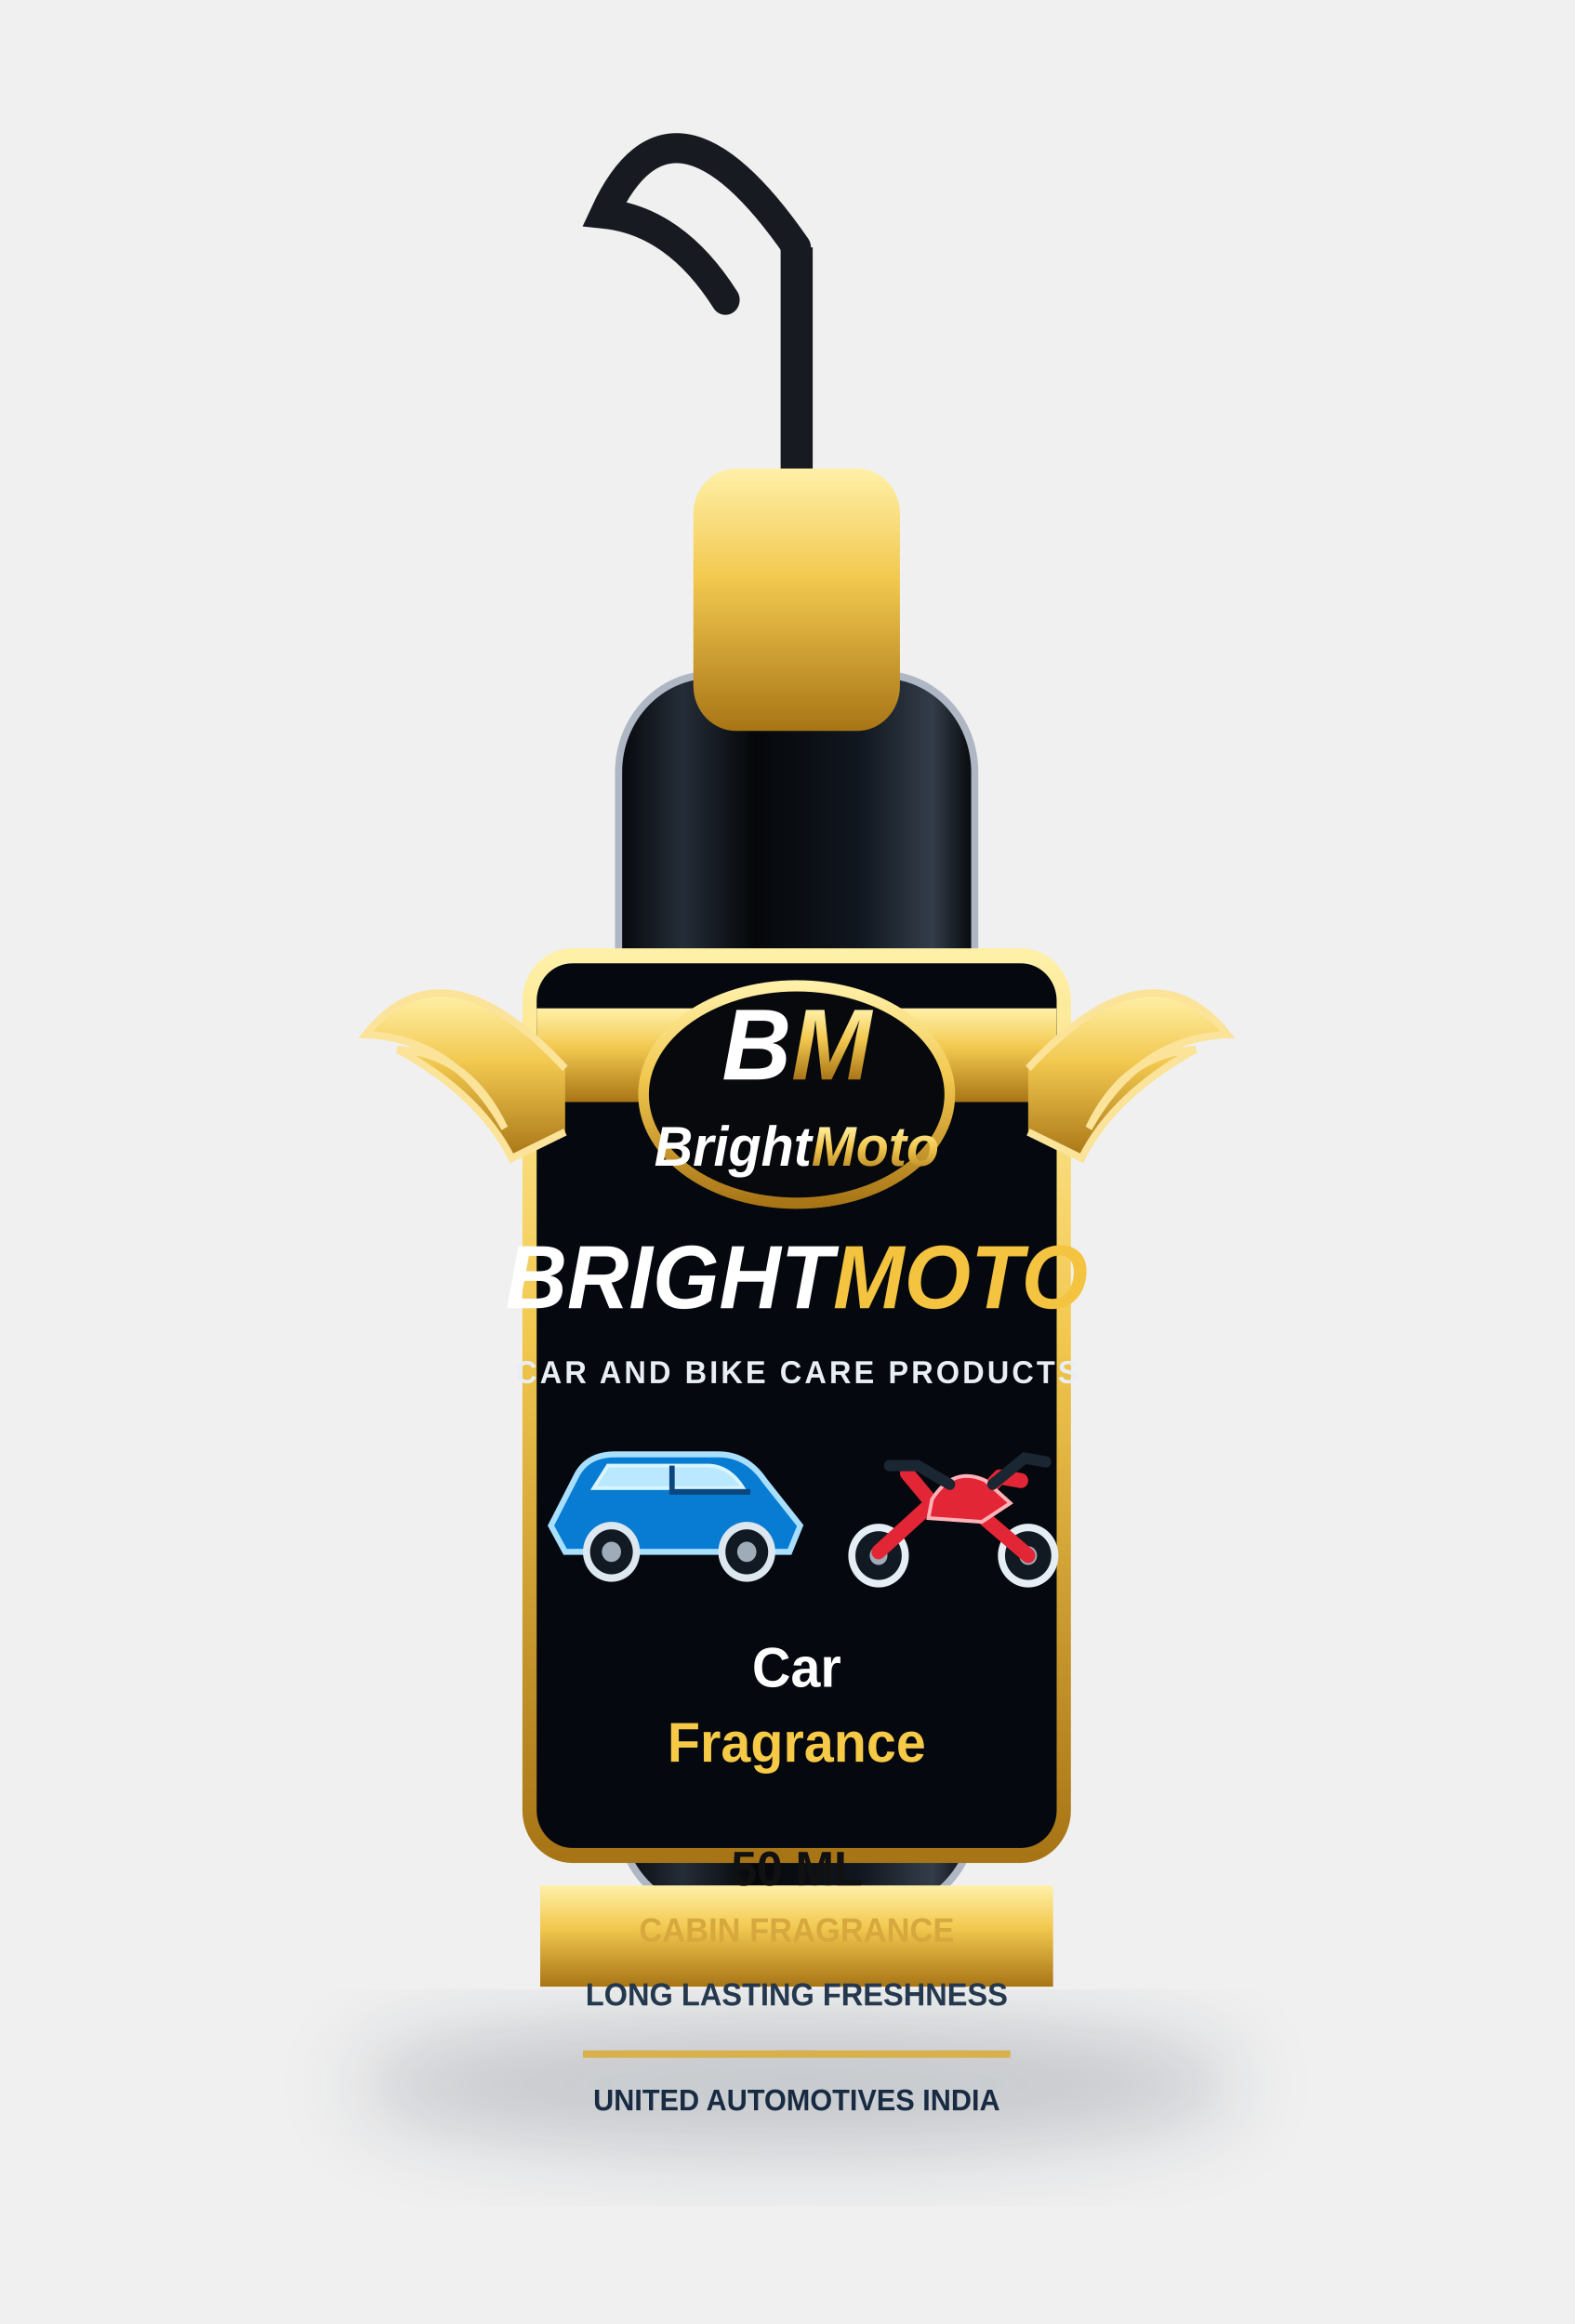
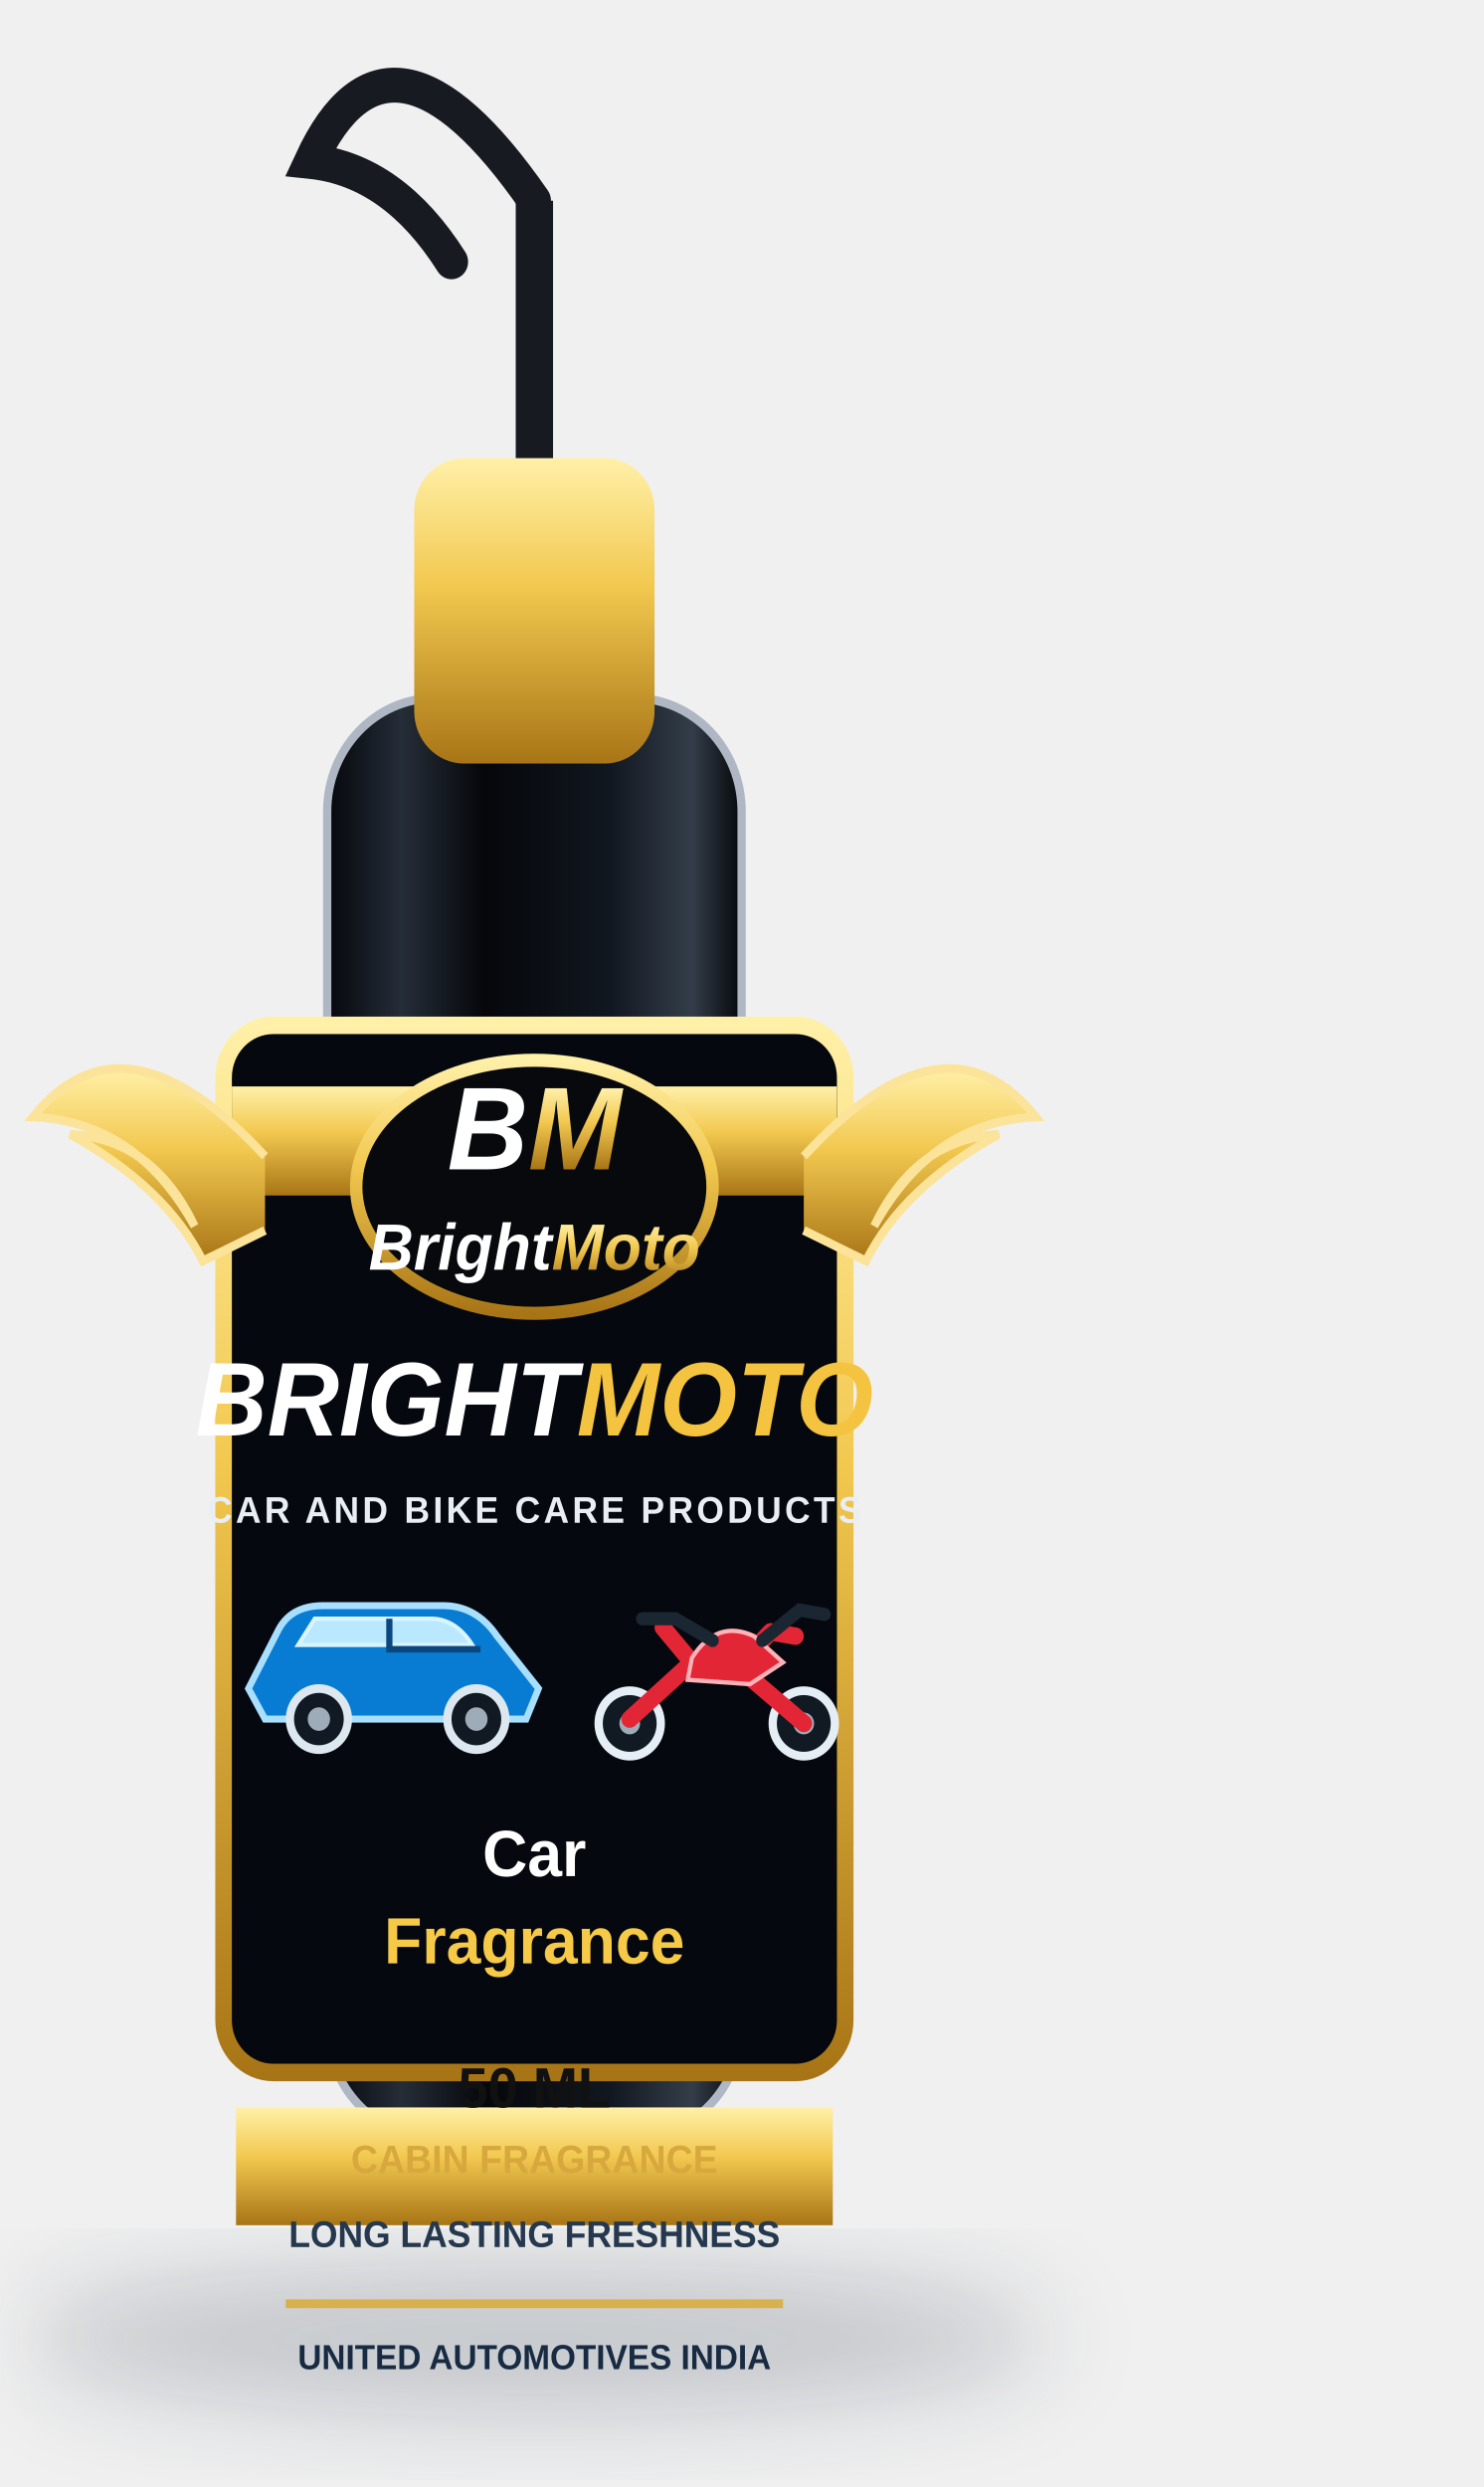
- <svg xmlns="http://www.w3.org/2000/svg" viewBox="0 0 420 620" role="img" aria-label="BrightMoto Car Fragrance realistic black and gold product bottle">
+ <svg xmlns="http://www.w3.org/2000/svg" viewBox="90 20 340 570" role="img" aria-label="BrightMoto Car Fragrance realistic black and gold product bottle">
  <defs>
    <linearGradient id="body" x1="0" x2="1">
      <stop stop-color="#05070b" />
      <stop offset=".18" stop-color="#252d38" />
      <stop offset=".38" stop-color="#05070a" />
      <stop offset=".68" stop-color="#111720" />
      <stop offset=".88" stop-color="#333d49" />
      <stop offset="1" stop-color="#05070a" />
    </linearGradient>
    <linearGradient id="cap" x1="0" x2="1">
      <stop stop-color="#07090d" />
      <stop offset=".45" stop-color="#303944" />
      <stop offset=".7" stop-color="#080a0e" />
      <stop offset="1" stop-color="#1d2530" />
    </linearGradient>
    <linearGradient id="gold" x1="0" x2="0" y1="0" y2="1">
      <stop stop-color="#fff0a8" />
      <stop offset=".42" stop-color="#f2c84f" />
      <stop offset="1" stop-color="#a87516" />
    </linearGradient>
    <linearGradient id="blue" x1="0" x2="1">
      <stop stop-color="#061d49" />
      <stop offset=".5" stop-color="#138ce8" />
      <stop offset="1" stop-color="#061d49" />
    </linearGradient>
    <filter id="shadow" x="-30%" y="-20%" width="160%" height="160%">
      <feGaussianBlur stdDeviation="11" />
    </filter>
    <pattern id="ribs" width="7" height="7" patternUnits="userSpaceOnUse">
      <path d="M2 0v7" stroke="#737c87" stroke-opacity=".45" stroke-width="1.4" />
    </pattern>
  </defs>
  <g transform="translate(13 0) scale(.95 1)">
    <ellipse cx="210" cy="556" rx="125" ry="18" fill="#15283c" opacity=".2" filter="url(#shadow)" />
    <rect x="160" y="180" width="100" height="330" rx="26" fill="url(#body)" stroke="#aeb7c3" stroke-width="2" />
    <rect x="181" y="125" width="58" height="70" rx="12" fill="url(#gold)" />
    <path d="M210 125V66" stroke="#171b21" stroke-width="9" />
    <path d="M210 66q-35 -48 -54 -9q20 2 34 23" fill="none" stroke="#171b21" stroke-width="8" stroke-linecap="round" />
    <rect x="135" y="255" width="150" height="240" rx="12" fill="#05080e" stroke="url(#gold)" stroke-width="4" />
    <path d="M137 269h146v25H137z" fill="url(#gold)" />
    <g transform="translate(210 292)">
      <path d="M-65 -7q-34 -35 -56 -9q25 1 39 25q-10 -20 -30 -21q23 12 32 29l15 -7M65 -7q34 -35 56 -9q-25 1 -39 25q10 -20 30 -21q-23 12 -32 29l-15 -7" fill="url(#gold)" stroke="#fbe39a" stroke-width="2" />
      <ellipse rx="43" ry="29" fill="#07090d" stroke="url(#gold)" stroke-width="3" />
      <text y="-4" text-anchor="middle" font-family="Arial,sans-serif" font-size="27" font-style="italic" font-weight="900" fill="#fff">B<tspan fill="url(#gold)">M</tspan>
      </text>
      <path d="M-27 2H27" stroke="url(#gold)" stroke-width="1" />
      <text y="19" text-anchor="middle" font-family="Arial,sans-serif" font-size="15" font-style="italic" font-weight="900" fill="#fff">Bright<tspan fill="url(#gold)">Moto</tspan>
      </text>
    </g>
    <text x="210" y="349" text-anchor="middle" font-family="Arial,sans-serif" font-size="24" font-style="italic" font-weight="900" fill="#fff">BRIGHT<tspan fill="#f4c33f">MOTO</tspan>
    </text>
    <text x="210" y="369" text-anchor="middle" font-family="Arial,sans-serif" font-size="8.5" letter-spacing=".8" font-weight="700" fill="#e9eef5">CAR AND BIKE CARE PRODUCTS</text>
    <g transform="translate(210 405)" aria-label="Blue car and red motorcycle illustration">
      <g transform="translate(-69 0)">
        <path d="M0 2l7-13q3-6 11-6h29q8 0 13 7l10 12-3 7H4z" fill="#087bd2" stroke="#a8dfff" stroke-width="1.6" />
        <path d="M16-14h28q6 0 10 6H12z" fill="#b9e8ff" stroke="#d9f5ff" stroke-width="1" />
        <path d="M34-14v7h22" stroke="#0b477e" stroke-width="1.5" fill="none" />
        <circle cx="17" cy="9" r="7" fill="#111923" stroke="#dce7f0" stroke-width="2" />
        <circle cx="17" cy="9" r="2.7" fill="#9eabb8" />
        <circle cx="55" cy="9" r="7" fill="#111923" stroke="#dce7f0" stroke-width="2" />
        <circle cx="55" cy="9" r="2.7" fill="#9eabb8" />
      </g>
      <g transform="translate(13 -1)">
        <circle cx="10" cy="11" r="7.5" fill="#111923" stroke="#e5edf5" stroke-width="2" />
        <circle cx="10" cy="11" r="2.5" fill="#9eabb8" />
        <circle cx="52" cy="11" r="7.5" fill="#111923" stroke="#e5edf5" stroke-width="2" />
        <circle cx="52" cy="11" r="2.5" fill="#9eabb8" />
        <path d="M10 10l15-13 11 1 16 13M25-3l-7-8M36-2l8-8 6 1" fill="none" stroke="#e32636" stroke-width="4" stroke-linecap="round" stroke-linejoin="round" />
        <path d="M25-4q6-9 15-5l7 6-8 5-15-1z" fill="#e32636" stroke="#ffb3b8" stroke-width="1" />
        <path d="M30-8l-9-5h-8M42-8l9-7 6 1" fill="none" stroke="#1b2633" stroke-width="3" stroke-linecap="round" />
      </g>
    </g>
    <path d="M145 382h130" stroke="url(#gold)" stroke-width="2" />
    <text x="210" y="450" text-anchor="middle" font-family="Arial,sans-serif" font-size="15" font-weight="900" fill="#fff">Car</text>
    <text x="210" y="470" text-anchor="middle" font-family="Arial,sans-serif" font-size="15" font-weight="900" fill="#f6c947">Fragrance</text>
    <rect x="138" y="503" width="144" height="27" fill="url(#gold)" />
    <text x="210" y="503" text-anchor="middle" font-family="Arial,sans-serif" font-size="13" font-weight="900" fill="#111">50 ML</text>
    <text x="210" y="518" text-anchor="middle" font-family="Arial,sans-serif" font-size="9" font-weight="900" fill="#d6a83d">CABIN FRAGRANCE</text>
    <text x="210" y="535" text-anchor="middle" font-family="Arial,sans-serif" font-size="8.5" font-weight="700" fill="#25384d">LONG LASTING FRESHNESS</text>
    <path d="M150 548h120" stroke="#d8b14c" stroke-width="2" />
    <text x="210" y="563" text-anchor="middle" font-family="Arial,sans-serif" font-size="8" font-weight="900" fill="#182b42">UNITED AUTOMOTIVES INDIA</text>
  </g>
</svg>
